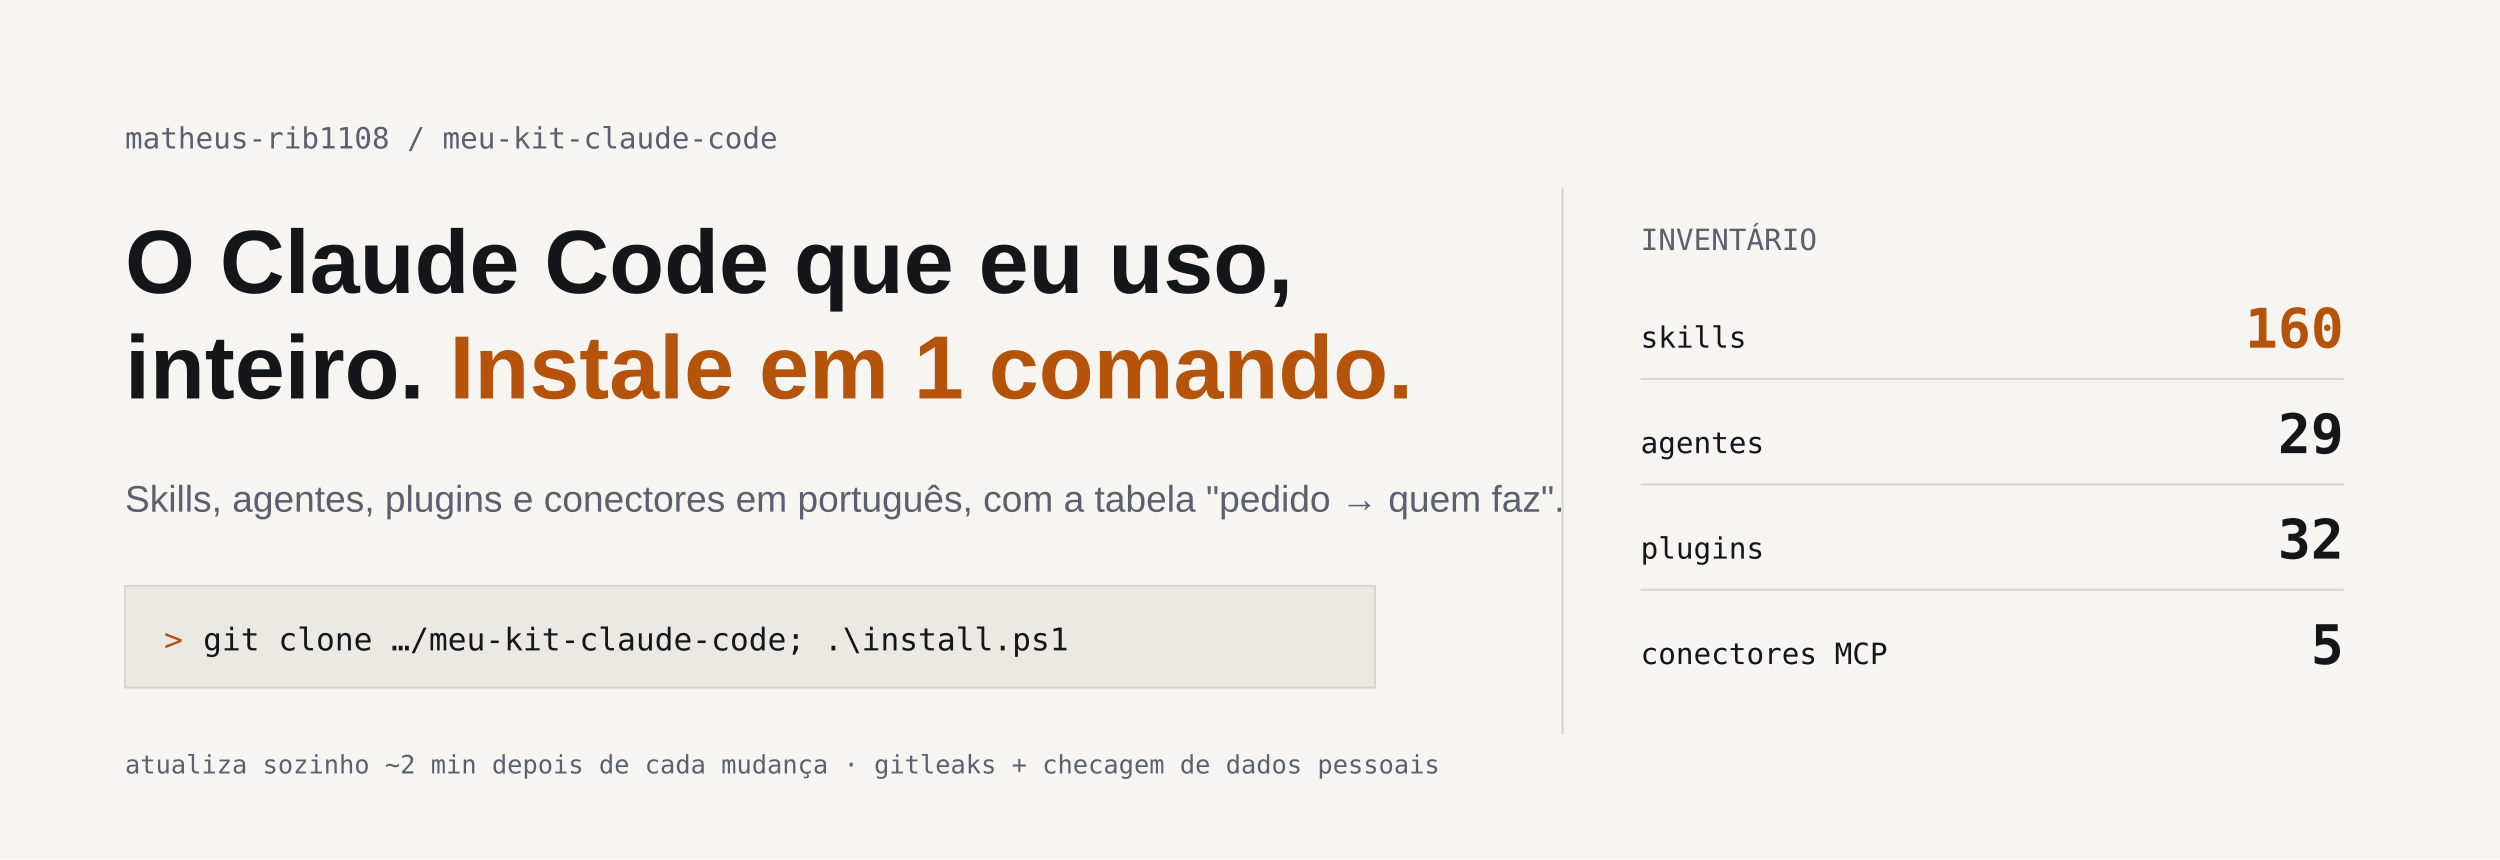
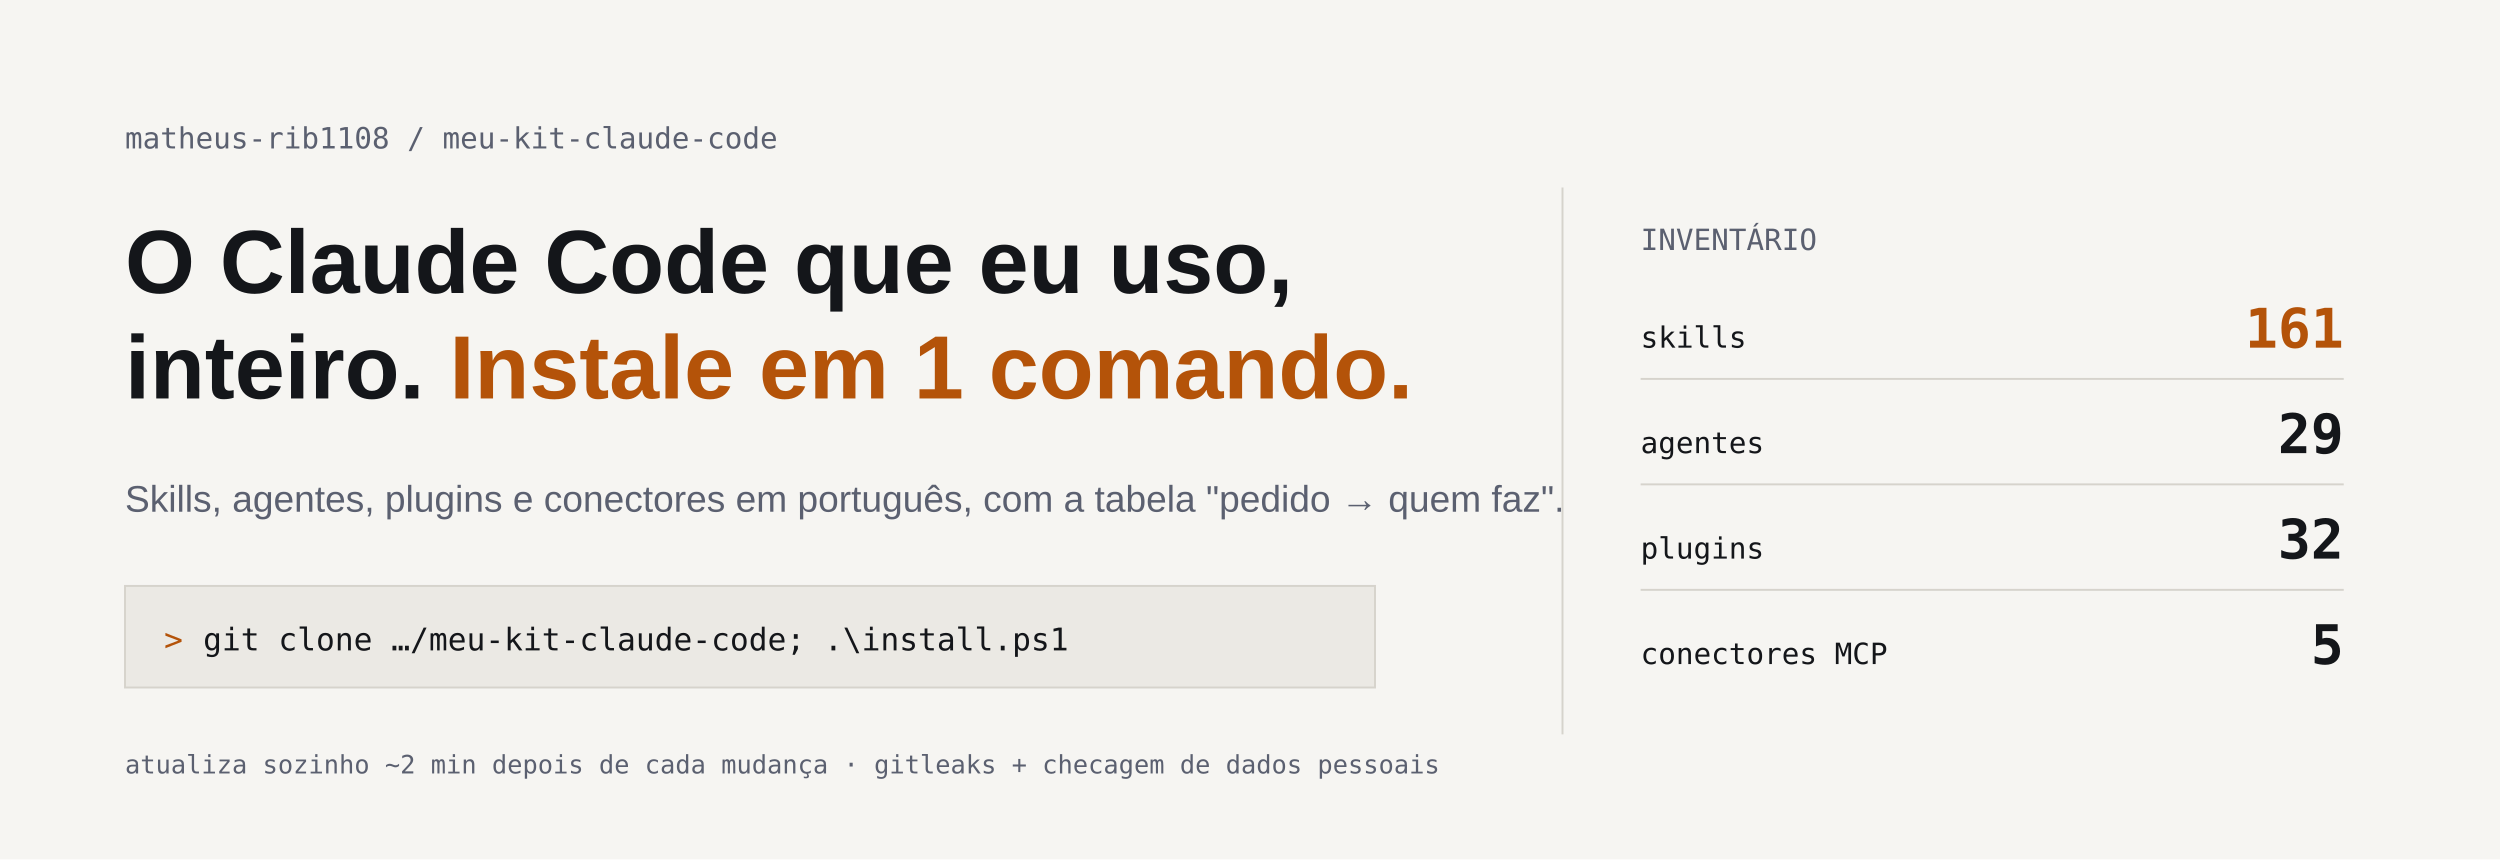
- <svg xmlns="http://www.w3.org/2000/svg" viewBox="0 0 1280 440" width="1280" height="440" role="img" aria-label="Meu kit do Claude Code: 160 skills, 29 agentes, 32 plugins, 5 conectores MCP">
+ <svg xmlns="http://www.w3.org/2000/svg" viewBox="0 0 1280 440" width="1280" height="440" role="img" aria-label="Meu kit do Claude Code: 161 skills, 29 agentes, 32 plugins, 5 conectores MCP">
  <rect width="1280" height="440" fill="#f6f5f2" />
  <text x="64" y="76" font-family="'JetBrains Mono','Cascadia Code',Consolas,'DejaVu Sans Mono',monospace" font-size="15" fill="#5b6070">matheus-rib1108 / meu-kit-claude-code</text>
  <text x="64" y="150" font-family="'Inter Tight','Segoe UI','Helvetica Neue',Arial,sans-serif" font-size="46" font-weight="700" fill="#14161a">O Claude Code que eu uso,</text>
  <text x="64" y="204" font-family="'Inter Tight','Segoe UI','Helvetica Neue',Arial,sans-serif" font-size="46" font-weight="700" fill="#14161a">inteiro. <tspan fill="#b45309">Instale em 1 comando.</tspan>
  </text>
  <text x="64" y="262" font-family="'Inter Tight','Segoe UI','Helvetica Neue',Arial,sans-serif" font-size="19" fill="#5b6070">Skills, agentes, plugins e conectores em português, com a tabela "pedido → quem faz".</text>
  <rect x="64" y="300" width="640" height="52" fill="#ebe9e4" stroke="#d6d3cc" />
  <text x="84" y="333" font-family="'JetBrains Mono','Cascadia Code',Consolas,'DejaVu Sans Mono',monospace" font-size="16" fill="#b45309">&gt;</text>
  <text x="104" y="333" font-family="'JetBrains Mono','Cascadia Code',Consolas,'DejaVu Sans Mono',monospace" font-size="16" fill="#14161a">git clone …/meu-kit-claude-code; .\install.ps1</text>
  <text x="64" y="396" font-family="'JetBrains Mono','Cascadia Code',Consolas,'DejaVu Sans Mono',monospace" font-size="13" fill="#5b6070">atualiza sozinho ~2 min depois de cada mudança · gitleaks + checagem de dados pessoais</text>
  <line x1="800" y1="96" x2="800" y2="376" stroke="#d6d3cc" />
  <text x="840" y="128" font-family="'JetBrains Mono','Cascadia Code',Consolas,'DejaVu Sans Mono',monospace" font-size="15" fill="#5b6070">INVENTÁRIO</text>
  <text x="840" y="178" font-family="'JetBrains Mono','Cascadia Code',Consolas,'DejaVu Sans Mono',monospace" font-size="15" fill="#14161a">skills</text>
-   <text x="1200" y="178" text-anchor="end" font-family="'JetBrains Mono','Cascadia Code',Consolas,'DejaVu Sans Mono',monospace" font-size="28" font-weight="700" fill="#b45309">160</text>
+   <text x="1200" y="178" text-anchor="end" font-family="'JetBrains Mono','Cascadia Code',Consolas,'DejaVu Sans Mono',monospace" font-size="28" font-weight="700" fill="#b45309">161</text>
  <line x1="840" y1="194" x2="1200" y2="194" stroke="#d6d3cc" />
  <text x="840" y="232" font-family="'JetBrains Mono','Cascadia Code',Consolas,'DejaVu Sans Mono',monospace" font-size="15" fill="#14161a">agentes</text>
  <text x="1200" y="232" text-anchor="end" font-family="'JetBrains Mono','Cascadia Code',Consolas,'DejaVu Sans Mono',monospace" font-size="28" font-weight="700" fill="#14161a">29</text>
  <line x1="840" y1="248" x2="1200" y2="248" stroke="#d6d3cc" />
  <text x="840" y="286" font-family="'JetBrains Mono','Cascadia Code',Consolas,'DejaVu Sans Mono',monospace" font-size="15" fill="#14161a">plugins</text>
  <text x="1200" y="286" text-anchor="end" font-family="'JetBrains Mono','Cascadia Code',Consolas,'DejaVu Sans Mono',monospace" font-size="28" font-weight="700" fill="#14161a">32</text>
  <line x1="840" y1="302" x2="1200" y2="302" stroke="#d6d3cc" />
  <text x="840" y="340" font-family="'JetBrains Mono','Cascadia Code',Consolas,'DejaVu Sans Mono',monospace" font-size="15" fill="#14161a">conectores MCP</text>
  <text x="1200" y="340" text-anchor="end" font-family="'JetBrains Mono','Cascadia Code',Consolas,'DejaVu Sans Mono',monospace" font-size="28" font-weight="700" fill="#14161a">5</text>
</svg>
